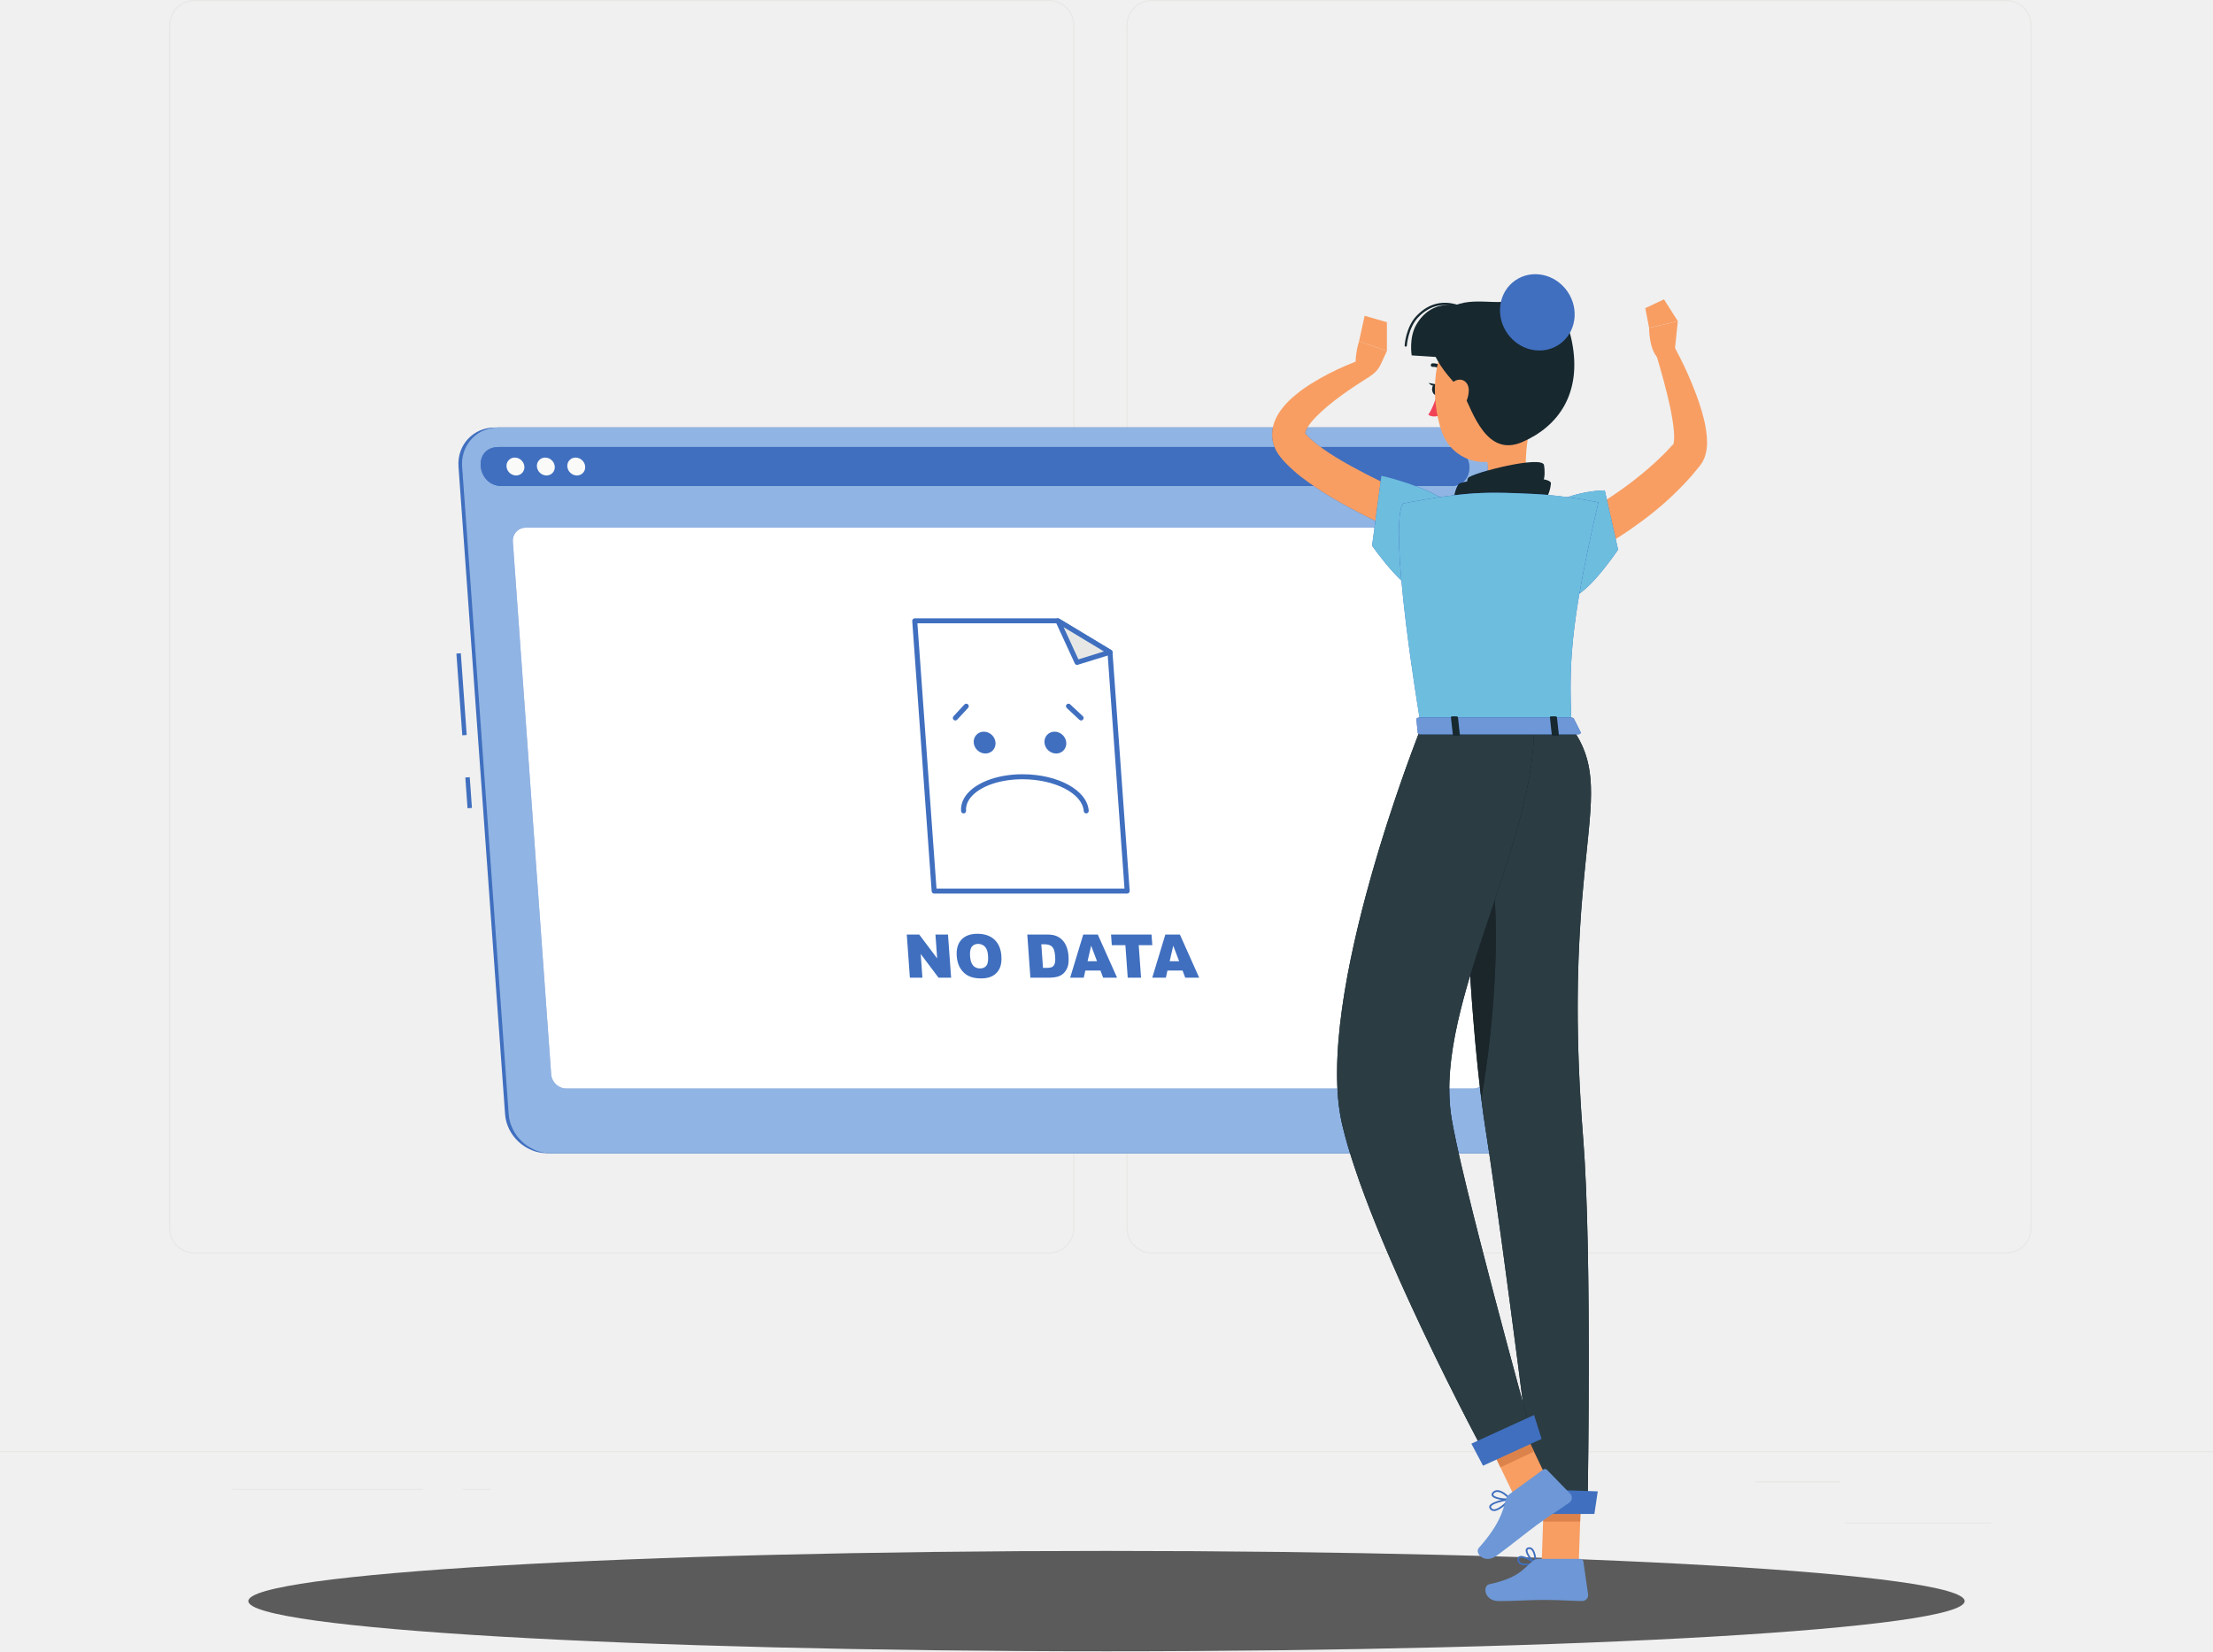
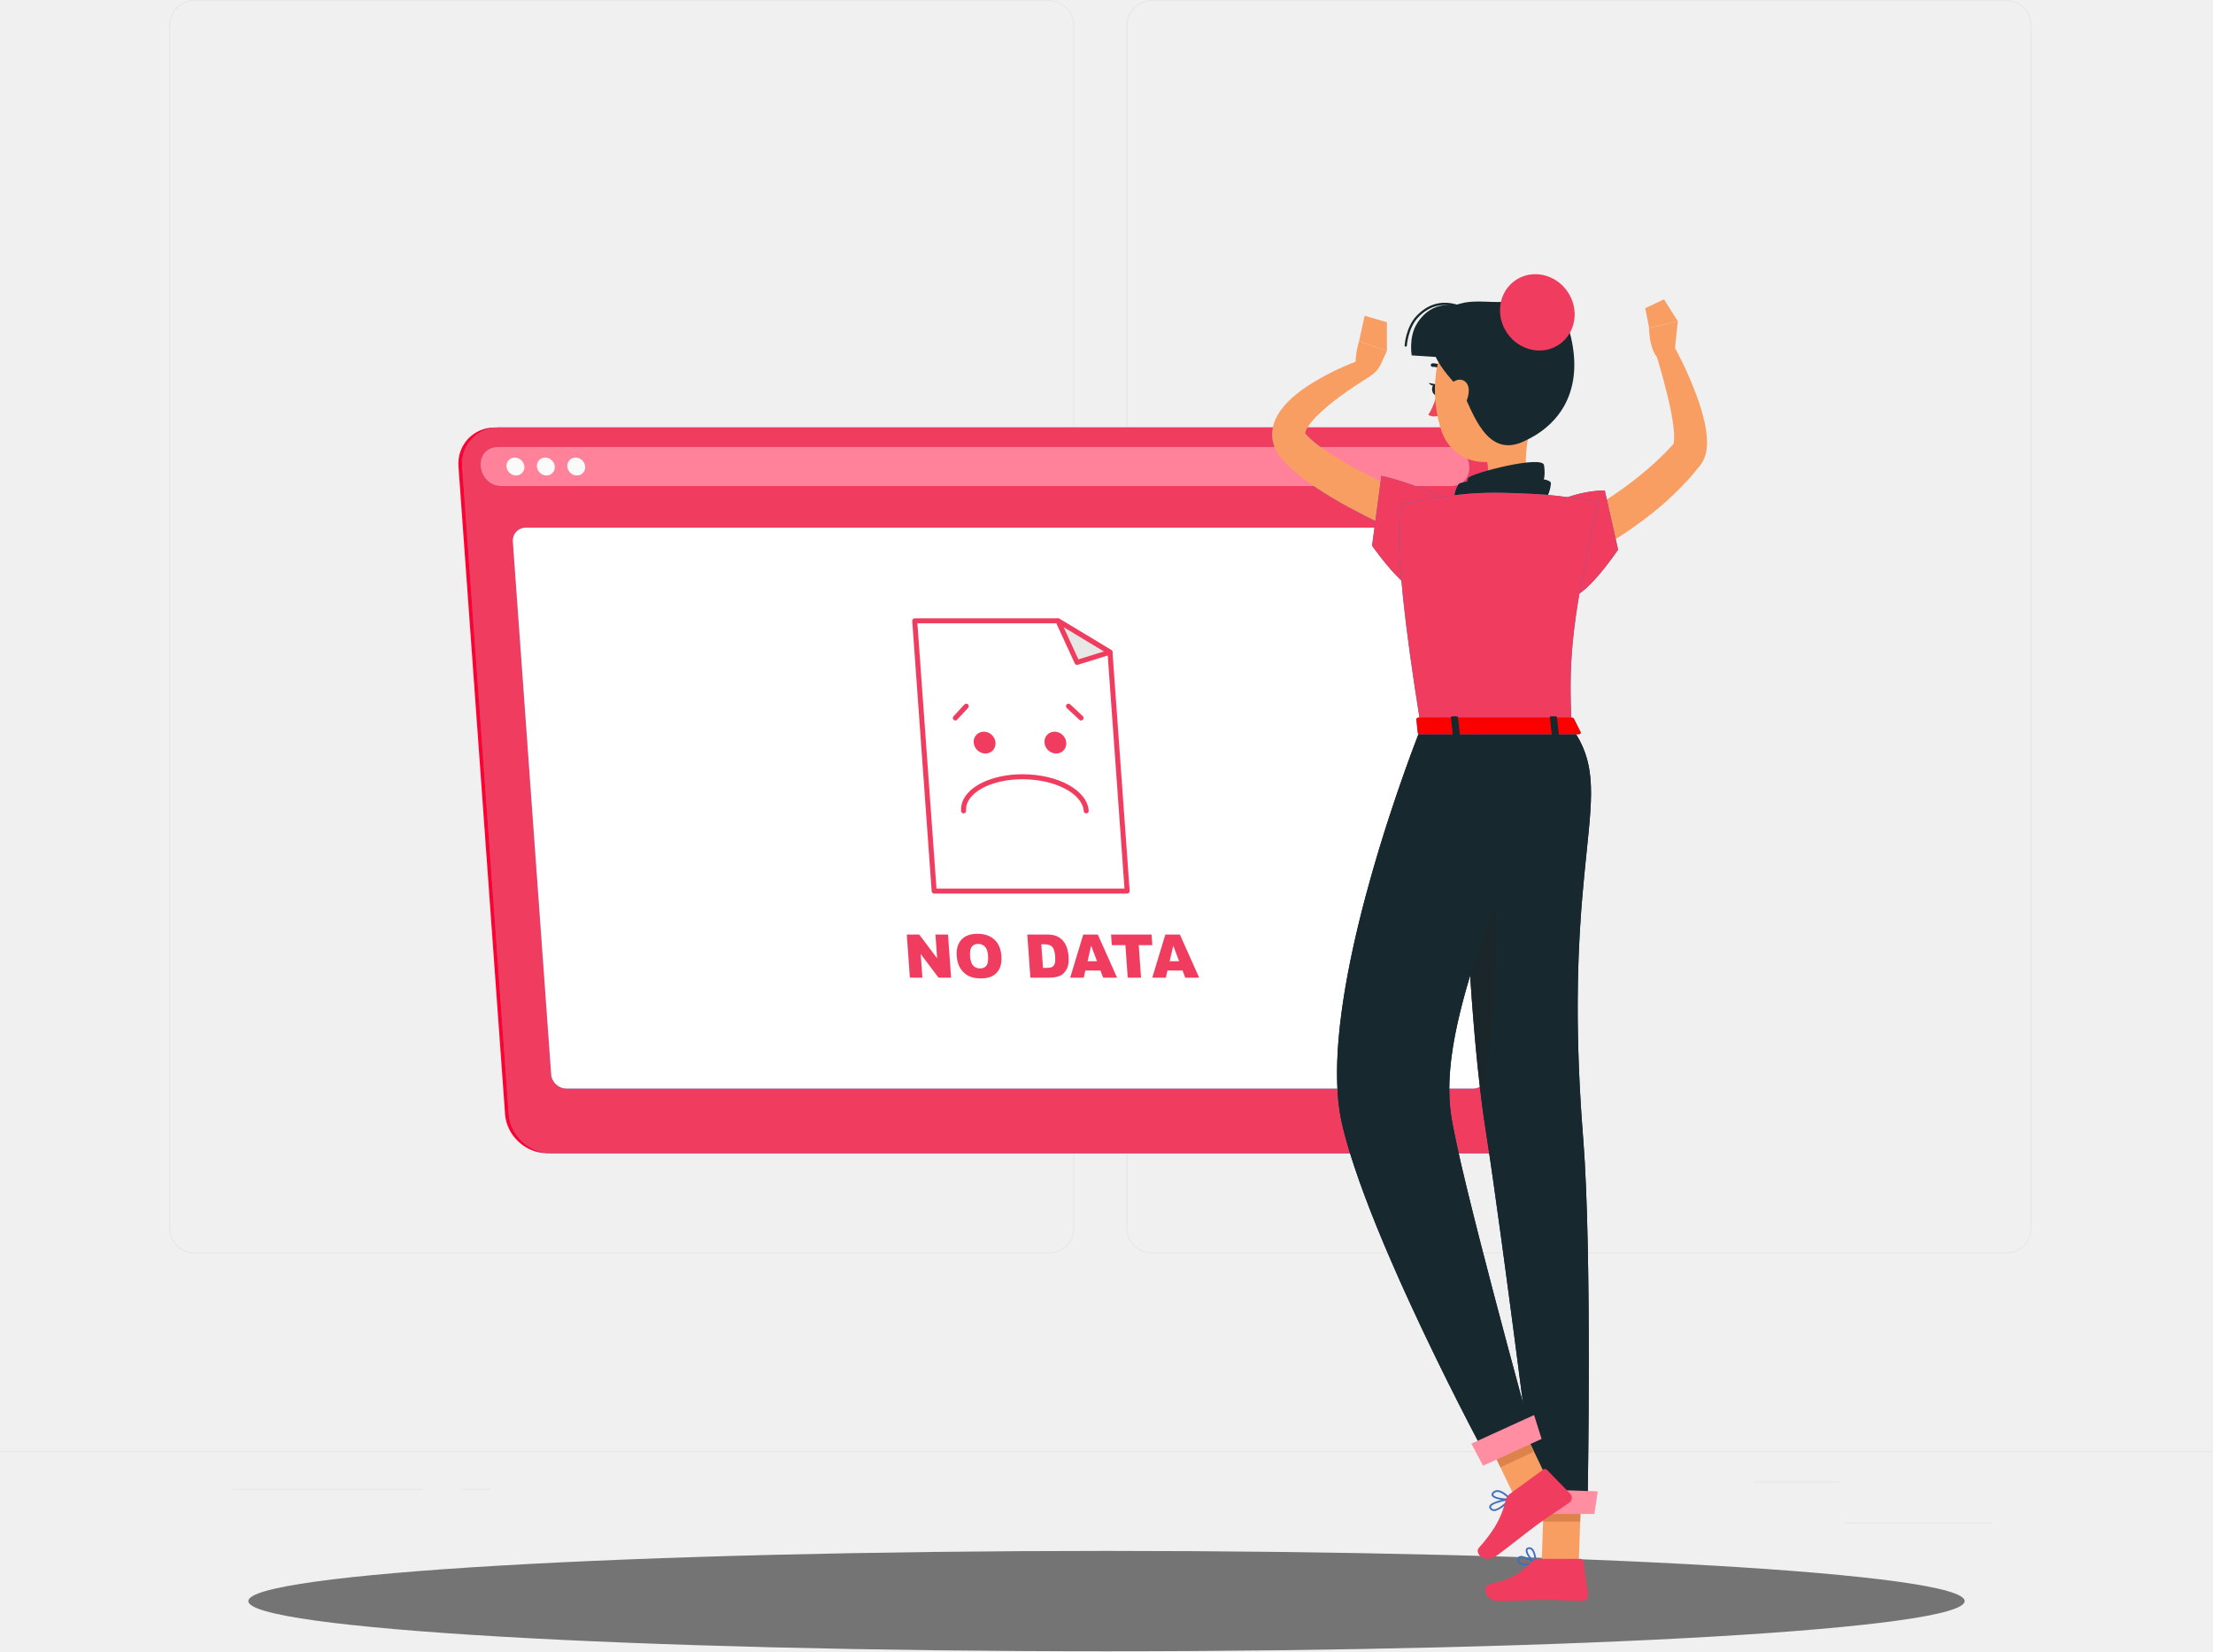
<svg xmlns="http://www.w3.org/2000/svg" width="382" height="285" fill="none" viewBox="0 0 382 285">
-   <path fill="#E7E8E5" d="M0 250.646h382v-.191H0v.191Zm318.419 12.12h25.305v.192h-25.305v-.192Zm-15.427-7.102h14.662v.191h-14.662v-.191m-262.913 1.285h33v.191h-33v-.191Zm39.801 0h4.84v.191h-4.84v-.191ZM33.551.191c-2.3 0-4.17 1.873-4.17 4.174v207.612a4.176 4.176 0 0 0 4.17 4.174H181.08a4.176 4.176 0 0 0 4.169-4.174V4.365A4.176 4.176 0 0 0 181.08.191H33.551ZM181.08 216.342H33.551a4.367 4.367 0 0 1-4.36-4.365V4.365A4.368 4.368 0 0 1 33.55 0h147.53a4.369 4.369 0 0 1 4.36 4.365v207.612a4.367 4.367 0 0 1-4.36 4.365ZM198.802.191a4.176 4.176 0 0 0-4.169 4.174v207.612a4.176 4.176 0 0 0 4.169 4.174h147.527c2.3 0 4.171-1.872 4.171-4.174V4.365a4.177 4.177 0 0 0-4.171-4.174H198.802Zm147.527 216.151H198.802a4.367 4.367 0 0 1-4.36-4.365V4.365A4.368 4.368 0 0 1 198.802 0h147.527a4.37 4.37 0 0 1 4.362 4.365v207.612a4.368 4.368 0 0 1-4.362 4.365Z" />
+   <path fill="#E7E8E5" d="M0 250.646h382v-.191H0v.191Zm318.419 12.12h25.305v.192h-25.305v-.192Zm-15.427-7.102h14.662v.191h-14.662v-.191Zm-262.913 1.285h33v.191h-33v-.191Zm39.801 0h4.84v.191h-4.84v-.191ZM33.551.191c-2.3 0-4.17 1.873-4.17 4.174v207.612a4.176 4.176 0 0 0 4.17 4.174H181.08a4.176 4.176 0 0 0 4.169-4.174V4.365A4.176 4.176 0 0 0 181.08.191H33.551ZM181.08 216.342H33.551a4.367 4.367 0 0 1-4.36-4.365V4.365A4.368 4.368 0 0 1 33.55 0h147.53a4.369 4.369 0 0 1 4.36 4.365v207.612a4.367 4.367 0 0 1-4.36 4.365ZM198.802.191a4.176 4.176 0 0 0-4.169 4.174v207.612a4.176 4.176 0 0 0 4.169 4.174h147.527c2.3 0 4.171-1.872 4.171-4.174V4.365a4.177 4.177 0 0 0-4.171-4.174H198.802Zm147.527 216.151H198.802a4.367 4.367 0 0 1-4.36-4.365V4.365A4.368 4.368 0 0 1 198.802 0h147.527a4.37 4.37 0 0 1 4.362 4.365v207.612a4.368 4.368 0 0 1-4.362 4.365Z" />
  <path fill="#F0F0EE" d="M268.842 58.165h-7.613l-1.05-5.038h7.613l1.05 5.038Zm1.723 8.261h-7.613l-1.051-5.036h7.614l1.05 5.036Z" />
-   <path fill="#5B5B5B" d="M339.131 276.338c0 4.783-66.32 8.661-148.131 8.661s-148.131-3.878-148.131-8.661c0-4.783 66.32-8.661 148.131-8.661s148.131 3.878 148.131 8.661Z" />
-   <path fill="#406FBF" d="m79.798 126.908-1.014-14.105.761-.055 1.015 14.106-.762.054m.906 12.591-.382-5.307.762-.055.382 5.307-.762.055Zm177.307 59.528H94.394c-3.7 0-6.946-3.032-7.212-6.736L79.142 80.52c-.266-3.705 2.544-6.736 6.244-6.736h163.617c3.701 0 6.946 3.03 7.213 6.736l8.039 111.771c.266 3.704-2.543 6.736-6.244 6.736" />
-   <path fill="#406FBF" d="M258.638 199.027H95.022c-3.701 0-6.947-3.032-7.213-6.736L79.77 80.52c-.267-3.705 2.543-6.736 6.243-6.736H249.63c3.701 0 6.946 3.03 7.213 6.736l8.04 111.771c.265 3.704-2.544 6.736-6.245 6.736" />
-   <path fill="#90B4E3" d="M257.059 199.027h-5.276c-.65-2.892-1.122-5.241-1.331-6.752a31.187 31.187 0 0 1-.279-4.266v-.137h4.128c.423 0 .812-.108 1.146-.298.08.69.162 1.372.246 2.044l.002-.009c.227 1.813.47 3.559.727 5.215.202 1.298.415 2.704.637 4.203m-24.025 0H95.022c-3.701 0-6.947-3.032-7.213-6.736L79.77 80.52a6.346 6.346 0 0 1-.017-.495c.005-3.476 2.726-6.241 6.26-6.241H219.71a6.095 6.095 0 0 0-.099 1.81c.056.536.193 1.067.386 1.557H86.256c-.185 0-.368.008-.548.023-4.183.344-3.328 6.714.893 6.714h140.176c2.862 1.965 5.804 3.57 8.783 5.095.616.316 1.234.626 1.852.93l-.154 1.158H90.792c-1.347 0-2.36 1.093-2.263 2.441l6.611 91.917c.097 1.349 1.268 2.443 2.615 2.443H230.86c.113 2.197.372 4.259.807 6.139a73.393 73.393 0 0 0 1.367 5.016m15.462-113.21c-1.109-.686-2.606-1.348-4.169-1.93h6.17c.448 0 .849-.071 1.201-.2-.243.374-.525 1.118-.641 1.785a96.58 96.58 0 0 0-2.561.345Zm3.955-2.542c2.09-1.605 1.394-5.822-2.027-6.1a6.623 6.623 0 0 0-.552-.024h-21.933a18.74 18.74 0 0 1-1.761-1.442c-.143-.14-.305-.28-.419-.417l-.305-.327c-.067-.067-.076-.075-.09-.075h-.017a.01.01 0 0 1-.007.003c-.055 0-.046-.44.304-1.02.016-.03.034-.06.052-.09h23.934c3.56 0 6.698 2.805 7.17 6.316.036.375.048.746.029 1.106-1.775.5-3.15 1.003-3.393 1.284-.075.088-.138.322-.178.626a11.64 11.64 0 0 0-.807.16" />
-   <path fill="#406FBF" d="M249.872 77.151H86.256c-.185 0-.368.008-.548.023-4.183.344-3.328 6.714.893 6.714h163.895c4.222 0 4.16-6.37-.072-6.714a6.623 6.623 0 0 0-.552-.023" />
+   <path fill="#747474" d="M339.131 276.338c0 4.783-66.32 8.661-148.131 8.661s-148.131-3.878-148.131-8.661c0-4.783 66.32-8.661 148.131-8.661s148.131 3.878 148.131 8.661Z" />
+   <path fill="#FF0030" d="M258.011 199.027H94.394c-3.7 0-6.946-3.032-7.212-6.736L79.142 80.52c-.266-3.705 2.544-6.736 6.244-6.736h163.617c3.701 0 6.946 3.03 7.213 6.736l8.039 111.771c.266 3.704-2.543 6.736-6.244 6.736Z" />
+   <path fill="#406FBF" d="M258.638 199.027H95.022c-3.701 0-6.947-3.032-7.213-6.736L79.77 80.52c-.267-3.705 2.543-6.736 6.243-6.736H249.63c3.701 0 6.946 3.03 7.213 6.736l8.04 111.771c.265 3.704-2.544 6.736-6.245 6.736Z" />
+   <path fill="#F03D5F" d="M257.059 199.027h-5.276c-.65-2.892-1.122-5.241-1.331-6.752a31.187 31.187 0 0 1-.279-4.266v-.137h4.128c.423 0 .812-.108 1.146-.298.08.69.162 1.372.246 2.044l.002-.009c.228 1.813.47 3.559.727 5.215.202 1.298.415 2.704.637 4.203Zm-24.025 0H95.022c-3.701 0-6.947-3.032-7.213-6.736L79.77 80.52a6.348 6.348 0 0 1-.017-.495c.005-3.476 2.726-6.241 6.26-6.241H219.71a6.095 6.095 0 0 0-.099 1.81c.056.536.193 1.067.386 1.557H86.256c-.185 0-.368.008-.548.023-4.183.344-3.328 6.714.893 6.714h140.176c2.862 1.965 5.804 3.57 8.783 5.095.616.316 1.234.626 1.852.93l-.154 1.158H90.792c-1.347 0-2.36 1.093-2.263 2.441l6.611 91.917c.097 1.349 1.268 2.443 2.615 2.443H230.86c.113 2.197.372 4.259.807 6.139a73.393 73.393 0 0 0 1.367 5.016Zm15.462-113.21c-1.109-.686-2.606-1.348-4.169-1.93h6.17c.448 0 .849-.071 1.201-.2-.243.374-.525 1.118-.641 1.785a96.58 96.58 0 0 0-2.561.345Zm3.955-2.542c2.09-1.605 1.394-5.822-2.027-6.1a6.623 6.623 0 0 0-.552-.024h-21.933a18.74 18.74 0 0 1-1.761-1.442c-.143-.14-.305-.28-.419-.417l-.305-.327c-.067-.067-.076-.075-.09-.075h-.017a.01.01 0 0 1-.007.003c-.055 0-.046-.44.304-1.02.016-.03.034-.06.052-.09h23.934c3.56 0 6.698 2.805 7.17 6.316.036.375.048.746.029 1.106-1.775.5-3.15 1.003-3.393 1.284-.075.088-.138.322-.178.626a11.64 11.64 0 0 0-.807.16Z" />
+   <path fill="#FF829A" d="M249.872 77.151H86.256c-.185 0-.368.008-.548.023-4.183.344-3.328 6.714.893 6.714h163.895c4.222 0 4.16-6.37-.072-6.714a6.623 6.623 0 0 0-.552-.023Z" />
  <path fill="#FAFAF9" d="M90.517 80.52a1.418 1.418 0 0 1-1.431 1.544 1.685 1.685 0 0 1-1.654-1.544 1.417 1.417 0 0 1 1.432-1.544c.852 0 1.592.691 1.653 1.544Zm5.247 0a1.418 1.418 0 0 1-1.431 1.544 1.685 1.685 0 0 1-1.654-1.544 1.416 1.416 0 0 1 1.431-1.544c.852 0 1.593.691 1.654 1.544Zm5.248 0a1.418 1.418 0 0 1-1.432 1.544 1.685 1.685 0 0 1-1.653-1.544 1.416 1.416 0 0 1 1.43-1.544c.852 0 1.593.691 1.655 1.544Z" />
-   <path fill="#fff" d="M254.3 187.872H97.754c-1.347 0-2.517-1.094-2.614-2.443l-6.612-91.917c-.097-1.348.917-2.441 2.264-2.441h156.546c1.347 0 2.518 1.093 2.615 2.441l6.611 91.917c.097 1.349-.916 2.443-2.264 2.443" />
-   <path fill="#fff" d="m194.57 153.796-2.967-41.23-8.986-5.414h-24.72l3.355 46.644h33.318" />
-   <path fill="#406FBF" d="M161.653 153.365h32.453l-2.916-40.544-8.692-5.238H158.36l3.293 45.782Zm32.916.862h-33.317a.43.43 0 0 1-.43-.4l-3.355-46.644a.43.43 0 0 1 .43-.463h24.72l.223.062 8.986 5.415c.12.072.197.199.208.338l2.965 41.23a.432.432 0 0 1-.43.462" />
+   <path fill="#fff" d="M254.3 187.872H97.754c-1.347 0-2.517-1.094-2.614-2.443l-6.612-91.917c-.097-1.348.917-2.441 2.264-2.441h156.546c1.347 0 2.518 1.093 2.615 2.441l6.611 91.917c.097 1.349-.916 2.443-2.264 2.443Z" />
+   <path fill="#fff" d="m194.57 153.796-2.967-41.23-8.986-5.414h-24.72l3.355 46.644h33.318Z" />
+   <path fill="#F03D5F" d="M161.653 153.365h32.453l-2.916-40.544-8.692-5.238H158.36l3.293 45.782Zm32.916.862h-33.317a.43.43 0 0 1-.43-.4l-3.355-46.644a.43.43 0 0 1 .43-.463h24.72l.223.062 8.986 5.415c.12.072.197.199.208.338l2.965 41.23a.432.432 0 0 1-.43.462Z" />
  <path fill="#E7E8E5" d="m191.603 112.566-8.986-5.414 3.3 7.173 5.686-1.759Z" />
-   <path fill="#406FBF" d="m183.595 108.243 2.556 5.559 4.406-1.363-6.962-4.196Zm2.322 6.514a.43.43 0 0 1-.391-.251l-3.3-7.174a.431.431 0 0 1 .614-.55l8.986 5.415a.43.43 0 0 1-.095.781l-5.687 1.759-.127.02m-14.074 13.41c.075 1.041-.706 1.885-1.746 1.885s-1.943-.844-2.018-1.885a1.73 1.73 0 0 1 1.747-1.884c1.039 0 1.943.844 2.017 1.884m12.213 0a1.73 1.73 0 0 1-1.747 1.885c-1.039 0-1.943-.844-2.017-1.885-.075-1.04.706-1.884 1.746-1.884s1.943.844 2.018 1.884m3.445 12.222a.431.431 0 0 1-.429-.401c-.218-3.03-4.965-5.495-10.581-5.495-3.72 0-7.062 1.108-8.718 2.891-.737.793-1.079 1.648-1.014 2.542a.43.43 0 1 1-.859.062c-.081-1.127.348-2.231 1.242-3.192 1.814-1.953 5.397-3.165 9.349-3.165 6.161 0 11.186 2.765 11.44 6.295a.431.431 0 0 1-.399.461l-.031.002m-22.594-16.039a.432.432 0 0 1-.316-.725l1.888-2.037a.431.431 0 1 1 .632.587l-1.889 2.037a.43.43 0 0 1-.315.138m21.709 0a.433.433 0 0 1-.294-.116l-2.181-2.038a.43.43 0 0 1-.021-.608.43.43 0 0 1 .609-.022l2.181 2.037a.433.433 0 0 1-.294.747Zm-30.092 36.943h2.148l3.098 4.122-.297-4.122h2.168l.536 7.45h-2.168l-3.081-4.091.295 4.091h-2.163l-.536-7.45m10.924 3.741c.054.751.233 1.291.536 1.62.302.329.695.493 1.174.493.494 0 .866-.161 1.113-.483.248-.322.342-.899.282-1.732-.051-.702-.229-1.214-.535-1.538-.306-.324-.701-.485-1.185-.485-.463 0-.823.164-1.081.493-.257.329-.358.873-.304 1.632Zm-2.3-.011c-.087-1.216.183-2.164.811-2.841.628-.677 1.546-1.017 2.754-1.017 1.239 0 2.217.334 2.935.999.718.666 1.12 1.599 1.206 2.798.063.871-.032 1.585-.285 2.142a2.827 2.827 0 0 1-1.175 1.302c-.531.309-1.21.464-2.035.464-.839 0-1.544-.133-2.113-.402-.569-.267-1.045-.69-1.429-1.27-.383-.579-.606-1.305-.669-2.175m14.599-2.043.294 4.071h.563c.48 0 .818-.053 1.014-.161.195-.106.341-.293.437-.558.096-.266.123-.697.079-1.294-.056-.789-.224-1.329-.502-1.621-.278-.291-.715-.437-1.311-.437h-.574Zm-2.421-1.687h3.417c.674 0 1.224.091 1.652.275a2.92 2.92 0 0 1 1.084.787c.296.343.521.74.675 1.194.155.454.25.935.287 1.444.057.796.011 1.413-.139 1.852a2.772 2.772 0 0 1-.675 1.103 2.238 2.238 0 0 1-.993.592 5.181 5.181 0 0 1-1.355.203h-3.417l-.536-7.45m12.04 4.609-1.015-2.678-.619 2.678h1.634Zm.593 1.611h-2.611l-.275 1.23h-2.347l2.261-7.45h2.508l3.332 7.45h-2.408l-.46-1.23m1.825-6.22h6.989l.132 1.839h-2.344l.403 5.611h-2.3l-.402-5.611h-2.346l-.132-1.839m11.754 4.609-1.014-2.678-.62 2.678h1.634Zm.593 1.611h-2.611l-.274 1.23h-2.348l2.261-7.45h2.508l3.333 7.45h-2.408l-.461-1.23" />
-   <path fill="#F89E63" d="M270.218 90.352a72.54 72.54 0 0 0 2.249-1.198 60.89 60.89 0 0 0 2.28-1.319c1.496-.922 3.004-1.834 4.437-2.847 2.889-1.993 5.596-4.204 8.031-6.619.319-.292.591-.616.886-.925l.436-.468.218-.234.109-.117.008-.007-.024.038c-.109.204-.018.142.024-.055.051-.19.094-.5.108-.835.049-1.389-.226-3.139-.557-4.832-.681-3.43-1.71-6.96-2.728-10.416l2.969-1.303c1.858 3.324 3.409 6.719 4.669 10.4.601 1.865 1.153 3.737 1.313 6.038.03.586.043 1.202-.063 1.92-.112.707-.29 1.553-.934 2.512l-.127.176-.099.129-.117.143-.236.287-.472.573c-.318.377-.62.776-.959 1.13a54.32 54.32 0 0 1-8.694 7.764 60.915 60.915 0 0 1-4.8 3.205c-.823.499-1.657.978-2.504 1.443a42.05 42.05 0 0 1-2.649 1.35l-2.774-5.933" />
-   <path fill="#406FBF" d="M264.683 269.727c-1.114.222-1.952.184-2.276-.112-.138-.125-.189-.302-.155-.539.018-.128.076-.17.126-.193.392-.177 1.513.364 2.305.844Zm-1.26.447c.591 0 1.237-.123 1.689-.23l.114-.122-.065-.153c-.22-.144-2.163-1.399-2.908-1.062a.517.517 0 0 0-.301.426c-.048.34.036.611.251.807.273.249.727.334 1.22.334" />
-   <path fill="#406FBF" d="M263.989 267.351a.49.49 0 0 1 .334.133c.416.368.559 1.403.593 2.017-.608-.486-1.334-1.524-1.246-1.964.015-.073.056-.158.249-.182l.07-.004Zm1.088 2.597.077-.021.075-.131c0-.078-.009-1.922-.705-2.539a.783.783 0 0 0-.641-.202c-.379.045-.483.284-.51.422-.145.722 1.019 2.105 1.63 2.451l.074.02" />
+   <path fill="#F03D5F" d="m183.595 108.243 2.556 5.559 4.406-1.363-6.962-4.196Zm2.322 6.514a.43.43 0 0 1-.391-.251l-3.3-7.174a.431.431 0 0 1 .614-.55l8.986 5.415a.43.43 0 0 1-.095.781l-5.687 1.759-.127.02Zm-14.074 13.41c.075 1.041-.706 1.885-1.746 1.885s-1.943-.844-2.018-1.885a1.73 1.73 0 0 1 1.747-1.884c1.039 0 1.943.844 2.017 1.884Zm12.213 0a1.73 1.73 0 0 1-1.747 1.885c-1.039 0-1.943-.844-2.017-1.885-.075-1.04.706-1.884 1.746-1.884s1.943.844 2.018 1.884Zm3.445 12.222a.431.431 0 0 1-.429-.401c-.218-3.03-4.965-5.495-10.581-5.495-3.72 0-7.062 1.108-8.718 2.891-.737.793-1.079 1.648-1.014 2.542a.43.43 0 1 1-.859.062c-.081-1.127.348-2.231 1.242-3.192 1.814-1.953 5.397-3.165 9.349-3.165 6.161 0 11.186 2.765 11.44 6.295a.431.431 0 0 1-.399.461l-.031.002Zm-22.594-16.039a.432.432 0 0 1-.316-.725l1.888-2.037a.431.431 0 1 1 .632.587l-1.889 2.037a.43.43 0 0 1-.315.138Zm21.709 0a.433.433 0 0 1-.294-.116l-2.181-2.038a.43.43 0 0 1-.021-.608.43.43 0 0 1 .609-.022l2.181 2.037a.433.433 0 0 1-.294.747Zm-30.092 36.943h2.148l3.098 4.122-.297-4.122h2.168l.536 7.45h-2.168l-3.081-4.091.295 4.091h-2.163l-.536-7.45Zm10.924 3.741c.054.751.233 1.291.536 1.62.302.329.695.493 1.174.493.494 0 .866-.161 1.113-.483.248-.322.342-.899.282-1.732-.051-.702-.229-1.214-.535-1.538-.306-.324-.701-.485-1.185-.485-.463 0-.823.164-1.081.493-.257.329-.358.873-.304 1.632Zm-2.3-.011c-.087-1.216.183-2.164.811-2.841.628-.677 1.546-1.017 2.754-1.017 1.239 0 2.217.334 2.935.999.718.666 1.12 1.599 1.206 2.798.063.871-.032 1.585-.285 2.142a2.827 2.827 0 0 1-1.175 1.302c-.531.309-1.21.464-2.035.464-.839 0-1.544-.133-2.113-.402-.569-.267-1.045-.69-1.429-1.27-.383-.579-.606-1.305-.669-2.175Zm14.599-2.043.294 4.071h.563c.48 0 .818-.053 1.014-.161.195-.106.341-.293.437-.558.096-.266.123-.697.079-1.294-.056-.789-.224-1.329-.502-1.621-.278-.291-.715-.437-1.311-.437h-.574Zm-2.421-1.687h3.417c.674 0 1.224.091 1.652.275a2.92 2.92 0 0 1 1.084.787c.296.343.521.74.675 1.194.155.454.25.935.287 1.444.057.796.011 1.413-.139 1.852a2.772 2.772 0 0 1-.675 1.103 2.238 2.238 0 0 1-.993.592 5.181 5.181 0 0 1-1.355.203h-3.417l-.536-7.45Zm12.04 4.609-1.015-2.678-.619 2.678h1.634Zm.593 1.611h-2.611l-.275 1.23h-2.347l2.261-7.45h2.508l3.332 7.45h-2.408l-.46-1.23Zm1.825-6.22h6.989l.132 1.839h-2.344l.403 5.611h-2.3l-.402-5.611h-2.346l-.132-1.839Zm11.754 4.609-1.014-2.678-.62 2.678h1.634Zm.593 1.611h-2.611l-.274 1.23h-2.348l2.261-7.45h2.508l3.333 7.45h-2.408l-.461-1.23Z" />
+   <path fill="#F89E63" d="M270.218 90.352a72.54 72.54 0 0 0 2.249-1.198 60.89 60.89 0 0 0 2.28-1.319c1.496-.922 3.004-1.834 4.437-2.847 2.889-1.993 5.596-4.204 8.031-6.619.319-.292.591-.616.886-.925l.436-.468.218-.234.109-.117.008-.007-.024.038c-.109.204-.018.142.024-.055.051-.19.094-.5.108-.835.049-1.389-.226-3.139-.557-4.832-.681-3.43-1.71-6.96-2.728-10.416l2.969-1.303c1.858 3.324 3.409 6.719 4.669 10.4.601 1.865 1.153 3.737 1.313 6.038.03.586.043 1.202-.063 1.92-.112.707-.29 1.553-.934 2.512l-.127.176-.099.129-.117.143-.236.287-.472.573c-.318.377-.62.776-.959 1.13a54.32 54.32 0 0 1-8.694 7.764 60.915 60.915 0 0 1-4.8 3.205c-.823.499-1.657.978-2.504 1.443a42.05 42.05 0 0 1-2.649 1.35l-2.774-5.933Z" />
+   <path fill="#406FBF" d="M264.683 269.727c-1.114.222-1.952.184-2.276-.112-.138-.125-.189-.302-.155-.539.018-.128.076-.17.126-.193.392-.177 1.513.364 2.305.844Zm-1.26.447c.591 0 1.237-.123 1.689-.23l.114-.122-.065-.153c-.22-.144-2.163-1.399-2.908-1.062a.517.517 0 0 0-.301.426c-.048.34.036.611.251.807.273.249.727.334 1.22.334Z" />
+   <path fill="#406FBF" d="M263.989 267.351a.49.49 0 0 1 .334.133c.416.368.559 1.403.593 2.017-.608-.486-1.334-1.524-1.246-1.964.015-.073.056-.158.249-.182l.07-.004Zm1.088 2.597.077-.021.075-.131c0-.078-.009-1.922-.705-2.539a.783.783 0 0 0-.641-.202c-.379.045-.483.284-.51.422-.145.722 1.019 2.105 1.63 2.451l.074.02Z" />
  <path fill="#F89E63" d="M264.514 71.22c-.744 3.802-2.312 11.502.344 14.039 0 0-1.038 3.856-8.094 3.856-7.759 0-3.708-3.855-3.708-3.855 4.235-1.013 4.125-4.158 3.387-7.112l8.071-6.927Z" />
  <path fill="#17282F" d="M251.573 86.792c-1.218.165-.182-2.994.313-3.321 1.143-.756 15.93-1.828 15.834-.03-.061.772-.424 2.282-1.07 2.794-.257.203-1.008.083-2.483-.038-2.247-.184-6.175-.367-12.594.595Z" />
-   <path fill="#17282F" d="M253.982 85.728c-.967.328-.876-2.855-.546-3.238.762-.886 12.731-3.965 13.087-2.222.137.751.203 2.254-.208 2.836-.411.583-3.927-.38-12.333 2.624m-4.452-21.36a.3.3 0 0 1-.253-.11c-.855-1.049-1.967-.942-1.978-.94a.304.304 0 0 1-.065-.604c.058-.006 1.451-.141 2.513 1.16a.303.303 0 0 1-.043.426l-.174.068Z" />
+   <path fill="#17282F" d="M253.982 85.728c-.967.328-.876-2.855-.546-3.238.762-.886 12.731-3.965 13.087-2.222.137.751.203 2.254-.208 2.836-.411.583-3.927-.38-12.333 2.624Zm-4.452-21.36a.3.3 0 0 1-.253-.11c-.855-1.049-1.967-.942-1.978-.94a.304.304 0 0 1-.065-.604c.058-.006 1.451-.141 2.513 1.16a.303.303 0 0 1-.043.426l-.174.068Z" />
  <path fill="#F14358" d="M248.049 68.11s-.654 2.3-1.508 3.463c.741.568 1.865.164 1.865.164l-.357-3.626Z" />
  <path fill="#17282F" d="M248.422 67.182c.051.514-.18.958-.516.991-.336.033-.649-.357-.699-.87-.051-.516.18-.96.516-.992.335-.034.649.356.699.871Z" />
  <path fill="#17282F" d="m247.874 66.325-1.269-.235s.729.902 1.269.235Z" />
  <path fill="#F89E63" d="M272.519 269.796h-6.399l.502-14.837h6.399l-.502 14.837Z" />
-   <path fill="#6D97D6" d="M265.613 269.055h7.189c.262 0 .474.182.511.437l.819 5.695c.085.591-.422 1.15-1.026 1.139-2.506-.043-3.714-.19-6.876-.19-1.945 0-4.787.202-7.473.202-2.627 0-2.829-2.659-1.711-2.9 5.015-1.08 5.807-2.569 7.497-3.989a1.664 1.664 0 0 1 1.07-.394" />
-   <path fill="#C3C5C2" d="M272.767 262.611h-.005l.05-1.48h.004l-.049 1.48" />
+   <path fill="#F03D5F" d="M265.613 269.055h7.189c.262 0 .474.182.511.437l.819 5.695c.085.591-.422 1.15-1.026 1.139-2.506-.043-3.714-.19-6.876-.19-1.945 0-4.787.202-7.473.202-2.627 0-2.829-2.659-1.711-2.9 5.015-1.08 5.807-2.569 7.497-3.989a1.664 1.664 0 0 1 1.07-.394Z" />
+   <path fill="#C3C5C2" d="M272.767 262.611h-.005l.05-1.48h.004l-.049 1.48Z" />
  <path fill="#DC834C" d="M272.762 262.611h-6.397l.049-1.48h6.398l-.05 1.48Z" />
-   <path fill="#F89E63" d="M247.057 94.15a125.402 125.402 0 0 1-11.498-5.167c-3.755-1.923-7.452-3.973-11.005-6.71a25.306 25.306 0 0 1-2.614-2.349c-.213-.23-.426-.441-.635-.705-.22-.277-.386-.44-.672-.865a6.098 6.098 0 0 1-1.022-2.76 6.23 6.23 0 0 1 .375-2.77 8.374 8.374 0 0 1 1.075-1.993c.803-1.121 1.692-1.949 2.589-2.693 1.79-1.483 3.683-2.562 5.58-3.57a37.673 37.673 0 0 1 2.891-1.374c.982-.425 1.941-.82 2.984-1.179l1.356 2.947c-3.332 2.103-6.784 4.414-9.322 7.006-.616.642-1.156 1.314-1.496 1.905-.362.602-.359 1.053-.296 1.017.031 0 .018-.013.107.075l.305.327c.114.137.276.277.419.417a19.501 19.501 0 0 0 2.063 1.659c1.516 1.08 3.187 2.092 4.915 3.036 1.723.958 3.494 1.874 5.298 2.744a224.47 224.47 0 0 0 10.996 4.904l-2.393 6.097" />
+   <path fill="#F89E63" d="M247.057 94.15a125.402 125.402 0 0 1-11.498-5.167c-3.755-1.923-7.452-3.973-11.005-6.71a25.306 25.306 0 0 1-2.614-2.349c-.213-.23-.426-.441-.635-.705-.22-.277-.386-.44-.672-.865a6.098 6.098 0 0 1-1.022-2.76 6.23 6.23 0 0 1 .375-2.77 8.374 8.374 0 0 1 1.075-1.993c.803-1.121 1.692-1.949 2.589-2.693 1.79-1.483 3.683-2.562 5.58-3.57a37.673 37.673 0 0 1 2.891-1.374c.982-.425 1.941-.82 2.984-1.179l1.356 2.947c-3.332 2.103-6.784 4.414-9.322 7.006-.616.642-1.156 1.314-1.496 1.905-.362.602-.359 1.053-.296 1.017.031 0 .018-.013.107.075l.305.327c.114.137.276.277.419.417a19.501 19.501 0 0 0 2.063 1.659c1.516 1.08 3.187 2.092 4.915 3.036 1.723.958 3.494 1.874 5.298 2.744a224.47 224.47 0 0 0 10.996 4.904l-2.393 6.097Z" />
  <path fill="#F89E63" d="m238.344 62.873 1.058-2.297-4.81-1.672s-1.498 4.515.288 6.598a4.614 4.614 0 0 0 3.464-2.628Z" />
-   <path fill="#F89E63" d="m239.402 55.609-3.845-1.11-.965 4.405 4.81 1.672v-4.967Zm49.657 5.189.56-5.369-4.956 1.166s-.073 5.034 2.549 5.836l1.847-1.633" />
+   <path fill="#F89E63" d="m239.402 55.609-3.845-1.11-.965 4.405 4.81 1.672v-4.967Zm49.657 5.189.56-5.369-4.956 1.166s-.073 5.034 2.549 5.836l1.847-1.633Z" />
  <path fill="#F89E63" d="m287.232 51.67-3.23 1.51.661 3.415 4.956-1.166-2.387-3.759Zm-21.711 12.046c.233 6.354.467 9.039-2.401 12.594-4.313 5.349-12.161 4.246-14.285-1.91-1.912-5.542-1.972-15.003 3.956-18.124 5.841-3.076 12.497 1.086 12.73 7.44Z" />
  <path fill="#17282F" d="M262.756 76.299c6.231-2.697 10.329-8.38 8.598-17.268-1.654-8.501-7.388-9.342-9.757-7.578-2.368 1.765-8.271-.865-11.814 2.12-6.138 5.172-.335 10.746 2.688 14.05 1.806 3.716 4.171 11.32 10.285 8.676Z" />
-   <path fill="#406FBF" d="M260.169 57.506c2.101 3.048 6.135 3.909 9.007 1.922 2.872-1.986 3.496-6.066 1.395-9.114-2.103-3.048-6.136-3.908-9.009-1.922-2.872 1.986-3.496 6.066-1.393 9.114" />
-   <path fill="#17282F" d="M255.315 53.985c-2.956-1.544-7.962-2.792-10.811 2.007-1.347 2.269-.825 5.346-.825 5.346l8.701.58 2.935-7.933" />
+   <path fill="#F03D5F" d="M260.169 57.506c2.101 3.048 6.135 3.909 9.007 1.922 2.872-1.986 3.496-6.066 1.395-9.114-2.103-3.048-6.136-3.908-9.009-1.922-2.872 1.986-3.496 6.066-1.393 9.114Z" />
+   <path fill="#17282F" d="M255.315 53.985c-2.956-1.544-7.962-2.792-10.811 2.007-1.347 2.269-.825 5.346-.825 5.346l8.701.58 2.935-7.933Z" />
  <path fill="#17282F" d="M242.655 59.832h-.012a.192.192 0 0 1-.179-.203c.009-.13.219-3.207 2.074-5.137 4.484-4.664 9.741-.795 11.245.502a.19.19 0 0 1-.249.29c-1.44-1.242-6.469-4.95-10.72-.527-1.757 1.828-1.966 4.865-1.968 4.896a.19.19 0 0 1-.191.18Z" />
  <path fill="#F89E63" d="M253.536 67.37c-.01 1.239-.564 2.45-1.266 3.272-1.055 1.236-2.266.627-2.543-.743-.25-1.234-.002-3.363 1.332-4.11 1.315-.736 2.487.166 2.477 1.582Z" />
  <path fill="#17282F" d="M252.16 125.569s.408 44.473 4.262 69.255c3.113 20.017 8.872 66.307 8.872 66.307h8.727s.853-44.688-.727-64.486c-3.998-50.097 6.319-59.463-2.006-71.076H252.16Z" />
-   <path fill="#2B3C43" d="M274.022 261.131h-8.728s-.175-1.417-.483-3.861l2.652-1.18-2.666-5.56-1.141-2.38a75.093 75.093 0 0 0-.052-.404l.727-.365s-.559-2.019-1.452-5.295c-1.946-15.136-4.649-35.632-6.457-47.262a179.76 179.76 0 0 1-.727-5.215c1.311-7.303 3.097-21.877 2.329-34.299 3.32-9.908 6.491-19.792 6.755-28.574h7.287c1.937 3.136 2.572 6.214 2.572 10.1 0 4.046-.688 8.971-1.312 15.753-.127 1.373-.25 2.822-.366 4.356a223.997 223.997 0 0 0-.626 16.932c0 6.498.261 14.011.96 22.768.76 9.522.957 24.801.957 38.097 0 5.839-.038 11.295-.083 15.713l-.002.191a1324.74 1324.74 0 0 1-.144 10.485m-19.973-88.675a593.51 593.51 0 0 1-.283-4.065v-.002c.09 1.359.184 2.714.283 4.067Z" />
-   <path fill="#627FB7" d="M255.693 189.618c-.084-.672-.166-1.354-.246-2.044l.001-.001c.081.689.163 1.366.247 2.036l-.002.009" />
+   <path fill="#17282F" d="M274.022 261.131h-8.728s-.175-1.417-.483-3.861l2.652-1.18-2.666-5.56-1.141-2.38a75.093 75.093 0 0 0-.052-.404l.727-.365s-.559-2.019-1.452-5.295c-1.946-15.136-4.649-35.632-6.457-47.262a179.76 179.76 0 0 1-.727-5.215c1.311-7.303 3.097-21.877 2.329-34.299 3.32-9.908 6.491-19.792 6.755-28.574h7.287c1.937 3.136 2.572 6.214 2.572 10.1 0 4.046-.688 8.971-1.312 15.753-.127 1.373-.25 2.822-.366 4.356a223.997 223.997 0 0 0-.626 16.932c0 6.498.261 14.011.96 22.768.76 9.522.957 24.801.957 38.097 0 5.839-.038 11.295-.083 15.713l-.002.191a1324.74 1324.74 0 0 1-.144 10.485Zm-19.973-88.675a593.51 593.51 0 0 1-.283-4.065v-.002c.09 1.359.184 2.714.283 4.067Z" />
+   <path fill="#627FB7" d="M255.693 189.618c-.084-.672-.166-1.354-.246-2.044l.001-.001c.081.689.163 1.366.247 2.036l-.002.009Z" />
  <path fill="#A7A9A8" d="M255.446 187.574c-.552-4.744-1.013-9.89-1.397-15.118.384 5.228.846 10.373 1.399 15.117l-.002.001Z" />
-   <path fill="#1B262A" d="M255.695 189.609c-.084-.67-.166-1.347-.247-2.036-.553-4.744-1.015-9.889-1.399-15.117a589.71 589.71 0 0 1-.283-4.067c1.289-4.301 2.788-8.692 4.258-13.079.768 12.422-1.018 26.996-2.329 34.299" />
-   <path fill="#406FBF" d="M264.101 261.303h11.115l.583-3.903-11.762-.399.064 4.302Zm3.171-173.274c1.046-2.081 6.666-3.391 9.738-3.386l2.3 10.222s-6.12 9.094-8.666 8.13c-3.007-1.137-5.612-10.507-3.372-14.966Z" />
-   <path fill="#6DBDDF" d="M272.629 102.45c.728-4.254 1.778-9.336 3.266-15.735 0 0-2.224-.484-5.289-.904 2.078-.746 4.64-1.168 6.387-1.168h.017l2.3 10.222s-3.822 5.679-6.681 7.585Z" />
-   <path fill="#406FBF" d="M257.401 259.98c.262-.43 1.723-.826 2.84-1.031-1.008 1.026-1.895 1.597-2.415 1.544-.181-.019-.321-.114-.427-.291l-.015-.192.017-.03Zm3.393-1.177.004-.15-.156-.079c-.321.048-3.15.498-3.532 1.306a.487.487 0 0 0 .03.478c.155.261.376.408.655.436.927.096 2.265-1.191 2.98-1.967l.019-.024" />
-   <path fill="#406FBF" d="m257.803 257.84.12-.138a.793.793 0 0 1 .611-.205c.686.045 1.465.755 1.82 1.117-.905.077-2.373-.198-2.571-.593-.012-.023-.041-.082.02-.181Zm2.991.963.013-.03-.028-.147c-.048-.056-1.181-1.363-2.225-1.432a1.094 1.094 0 0 0-.833.283c-.314.281-.287.526-.209.681.331.657 2.363.885 3.183.714l.099-.069" />
-   <path fill="#F89E63" d="m267.463 256.09-5.853 2.602-2.608-5.434-3.408-7.117-.4-.827 5.846-2.607.453.932 3.304 6.891 2.666 5.56" />
-   <path fill="#DC834C" d="m259.002 253.258-1.234-2.578 5.722-2.876 1.307 2.726-5.795 2.728" />
-   <path fill="#17282F" d="M245.297 125.569s-18.698 46.531-13.63 68.442c4.58 19.803 24.833 57.305 24.833 57.305l7.831-3.935s-12.52-45.271-13.879-55.106c-2.642-19.136 14.345-46.148 14.345-66.706h-19.5" />
-   <path fill="#2B3C43" d="M256.5 251.316s-1.894-3.507-4.654-8.942a545.466 545.466 0 0 1-4.075-8.191c-3.273-6.723-6.945-14.635-10.038-22.238-1.542-3.79-2.941-7.506-4.074-10.955-.818-2.487-1.496-4.836-1.992-6.979-.604-2.61-.87-5.57-.871-8.759-.006-21.153 11.669-52.386 14.072-58.59a.605.605 0 0 0 .3.074h19.611c-.264 8.782-3.435 18.666-6.755 28.574-1.47 4.387-2.969 8.778-4.258 13.079v.002c-2.05 6.844-3.569 13.463-3.593 19.481l-.001.137c0 1.459.089 2.883.28 4.266 1.358 9.835 13.879 55.106 13.879 55.106l-.727.365-.114.058-5.723 2.876-1.267.636" />
-   <path fill="#6D97D6" d="m260.566 257.878 5.813-4.236a.506.506 0 0 1 .67.053l4.01 4.122c.415.428.334 1.179-.16 1.525-2.052 1.443-3.116 2.035-5.672 3.897-1.572 1.147-4.706 3.68-6.878 5.263-2.124 1.548-3.851-.483-3.088-1.337 3.42-3.828 4.141-6.194 4.672-8.338.096-.387.324-.724.633-.949" />
-   <path fill="#406FBF" d="m255.996 252.975 10.108-4.628-1.297-4.124-10.824 4.943 2.013 3.809Zm-5.737-165.467c-.839-2.173-8.142-4.557-11.806-5.389l-1.61 12.06s5.983 8.609 8.61 7.897c3.103-.84 6.603-9.913 4.806-14.568" />
-   <path fill="#6DBDDF" d="M241.905 100.208c-2.505-2.35-5.062-6.028-5.062-6.028l1.61-12.06c2.72.617 7.446 2.09 10.043 3.697-3.434.505-6.258 1.084-6.258 1.084s-.76.268-.761 5.222c0 1.912.114 4.522.428 8.085" />
+   <path fill="#1B262A" d="M255.695 189.609c-.084-.67-.166-1.347-.247-2.036-.553-4.744-1.015-9.889-1.399-15.117a589.71 589.71 0 0 1-.283-4.067c1.289-4.301 2.788-8.692 4.258-13.079.768 12.422-1.018 26.996-2.329 34.299Z" />
+   <path fill="#FF8EA3" d="M264.101 261.303h11.115l.583-3.903-11.762-.399.064 4.302Z" />
+   <path fill="#406FBF" d="M267.272 88.029c1.046-2.081 6.666-3.391 9.738-3.386l2.3 10.222s-6.12 9.094-8.666 8.13c-3.007-1.137-5.612-10.507-3.372-14.966Z" />
+   <path fill="#F03D5F" d="M272.629 102.45c.728-4.254 1.778-9.336 3.266-15.735 0 0-2.224-.484-5.289-.904 2.078-.746 4.64-1.168 6.387-1.168h.017l2.3 10.222s-3.822 5.679-6.681 7.585Z" />
+   <path fill="#406FBF" d="M257.401 259.98c.262-.43 1.723-.826 2.84-1.031-1.008 1.026-1.895 1.597-2.415 1.544-.181-.019-.321-.114-.427-.291l-.015-.192.017-.03Zm3.393-1.177.004-.15-.156-.079c-.321.048-3.15.498-3.532 1.306a.487.487 0 0 0 .03.478c.155.261.376.408.655.436.927.096 2.265-1.191 2.98-1.967l.019-.024Z" />
+   <path fill="#406FBF" d="m257.803 257.84.12-.138a.793.793 0 0 1 .611-.205c.686.045 1.465.755 1.82 1.117-.905.077-2.373-.198-2.571-.593-.012-.023-.041-.082.02-.181Zm2.991.963.013-.03-.028-.147c-.048-.056-1.181-1.363-2.225-1.432a1.094 1.094 0 0 0-.833.283c-.314.281-.287.526-.209.681.331.657 2.363.885 3.183.714l.099-.069Z" />
+   <path fill="#F89E63" d="m267.463 256.09-5.853 2.602-2.608-5.434-3.408-7.117-.4-.827 5.846-2.607.453.932 3.304 6.891 2.666 5.56Z" />
+   <path fill="#DC834C" d="m259.002 253.258-1.234-2.578 5.722-2.876 1.307 2.726-5.795 2.728Z" />
+   <path fill="#17282F" d="M245.297 125.569s-18.698 46.531-13.63 68.442c4.58 19.803 24.833 57.305 24.833 57.305l7.831-3.935s-12.52-45.271-13.879-55.106c-2.642-19.136 14.345-46.148 14.345-66.706h-19.5Z" />
+   <path fill="#17282F" d="M256.5 251.316s-1.894-3.507-4.654-8.942a545.466 545.466 0 0 1-4.075-8.191c-3.273-6.723-6.945-14.635-10.038-22.238-1.542-3.79-2.941-7.506-4.074-10.955-.818-2.487-1.496-4.836-1.992-6.979-.604-2.61-.87-5.57-.871-8.759-.006-21.153 11.669-52.386 14.072-58.59a.605.605 0 0 0 .3.074h19.611c-.264 8.782-3.435 18.666-6.755 28.574-1.47 4.387-2.969 8.778-4.258 13.079v.002c-2.05 6.844-3.569 13.463-3.593 19.481l-.001.137c0 1.459.089 2.883.28 4.266 1.358 9.835 13.879 55.106 13.879 55.106l-.727.365-.114.058-5.723 2.876-1.267.636Z" />
+   <path fill="#F03D5F" d="m260.566 257.878 5.813-4.236a.506.506 0 0 1 .67.053l4.01 4.122c.415.428.334 1.179-.16 1.525-2.052 1.443-3.116 2.035-5.672 3.897-1.572 1.147-4.706 3.68-6.878 5.263-2.124 1.548-3.851-.483-3.088-1.337 3.42-3.828 4.141-6.194 4.672-8.338.096-.387.324-.724.633-.949Z" />
+   <path fill="#FF8EA3" d="m255.996 252.975 10.108-4.628-1.297-4.124-10.824 4.943 2.013 3.809Z" />
+   <path fill="#406FBF" d="M250.259 87.508c-.839-2.173-8.142-4.557-11.806-5.389l-1.61 12.06s5.983 8.609 8.61 7.897c3.103-.84 6.603-9.913 4.806-14.568Z" />
+   <path fill="#F03D5F" d="M241.905 100.208c-2.505-2.35-5.062-6.028-5.062-6.028l1.61-12.06c2.72.617 7.446 2.09 10.043 3.697-3.434.505-6.258 1.084-6.258 1.084s-.76.268-.761 5.222c0 1.912.114 4.522.428 8.085Z" />
  <path fill="#406FBF" d="M242.238 86.9s-3.048 1.076 3.059 38.669h25.991c-.436-10.59-.449-17.12 4.607-38.854 0 0-5.446-1.186-11.037-1.456-4.374-.211-7.957-.351-11.802 0-5.069.464-10.818 1.641-10.818 1.641Z" />
-   <path fill="#6DBDDF" d="M271.22 123.846h-26.201c-2.825-17.687-3.541-26.913-3.541-31.723 0-4.954.76-5.223.76-5.223s5.749-1.177 10.818-1.64a54.48 54.48 0 0 1 5.02-.214c2.136 0 4.336.095 6.782.213 5.591.27 11.037 1.456 11.037 1.456-1.488 6.4-2.538 11.481-3.266 15.735-.13.758-.249 1.488-.359 2.196-.892 5.735-1.159 9.932-1.159 14.069 0 1.687.044 3.364.109 5.131Z" />
+   <path fill="#F03D5F" d="M271.22 123.846h-26.201c-2.825-17.687-3.541-26.913-3.541-31.723 0-4.954.76-5.223.76-5.223s5.749-1.177 10.818-1.64a54.48 54.48 0 0 1 5.02-.214c2.136 0 4.336.095 6.782.213 5.591.27 11.037 1.456 11.037 1.456-1.488 6.4-2.538 11.481-3.266 15.735-.13.758-.249 1.488-.359 2.196-.892 5.735-1.159 9.932-1.159 14.069 0 1.687.044 3.364.109 5.131Z" />
  <path fill="#406FBF" d="m271.677 124.042 1.172 2.329c.091.181-.123.365-.423.365h-27.258c-.234 0-.428-.115-.443-.262l-.234-2.329c-.016-.162.187-.299.443-.299h26.32c.193 0 .364.08.423.196Z" />
-   <path fill="#6D97D6" d="M272.426 126.736h-27.258a.608.608 0 0 1-.3-.074c-.082-.047-.135-.113-.143-.188l-.234-2.329-.001-.02c.001-.153.198-.279.444-.279h26.32c.193 0 .364.08.423.196l1.172 2.329a.19.19 0 0 1 .021.084c.001.15-.191.281-.444.281Z" />
-   <path fill="#17282F" d="M268.142 126.988h.705c.141 0 .247-.072.238-.161l-.331-3.026c-.009-.089-.132-.161-.273-.161h-.704c-.141 0-.248.072-.238.161l.33 3.026c.01.089.133.161.273.161m-17.086 0h.705c.141 0 .248-.072.238-.161l-.33-3.026c-.01-.089-.133-.161-.274-.161h-.704c-.141 0-.248.072-.238.161l.33 3.026c.01.089.133.161.273.161" />
+   <path fill="#FC0000" d="M272.426 126.736h-27.258a.608.608 0 0 1-.3-.074c-.082-.047-.135-.113-.143-.188l-.234-2.329-.001-.02c.001-.153.198-.279.444-.279h26.32c.193 0 .364.08.423.196l1.172 2.329a.19.19 0 0 1 .021.084c.001.15-.191.281-.444.281Z" />
+   <path fill="#17282F" d="M268.142 126.988h.705c.141 0 .247-.072.238-.161l-.331-3.026c-.009-.089-.132-.161-.273-.161h-.704c-.141 0-.248.072-.238.161l.33 3.026c.01.089.133.161.273.161Zm-17.086 0h.705c.141 0 .248-.072.238-.161l-.33-3.026c-.01-.089-.133-.161-.274-.161h-.704c-.141 0-.248.072-.238.161l.33 3.026c.01.089.133.161.273.161Z" />
</svg>
